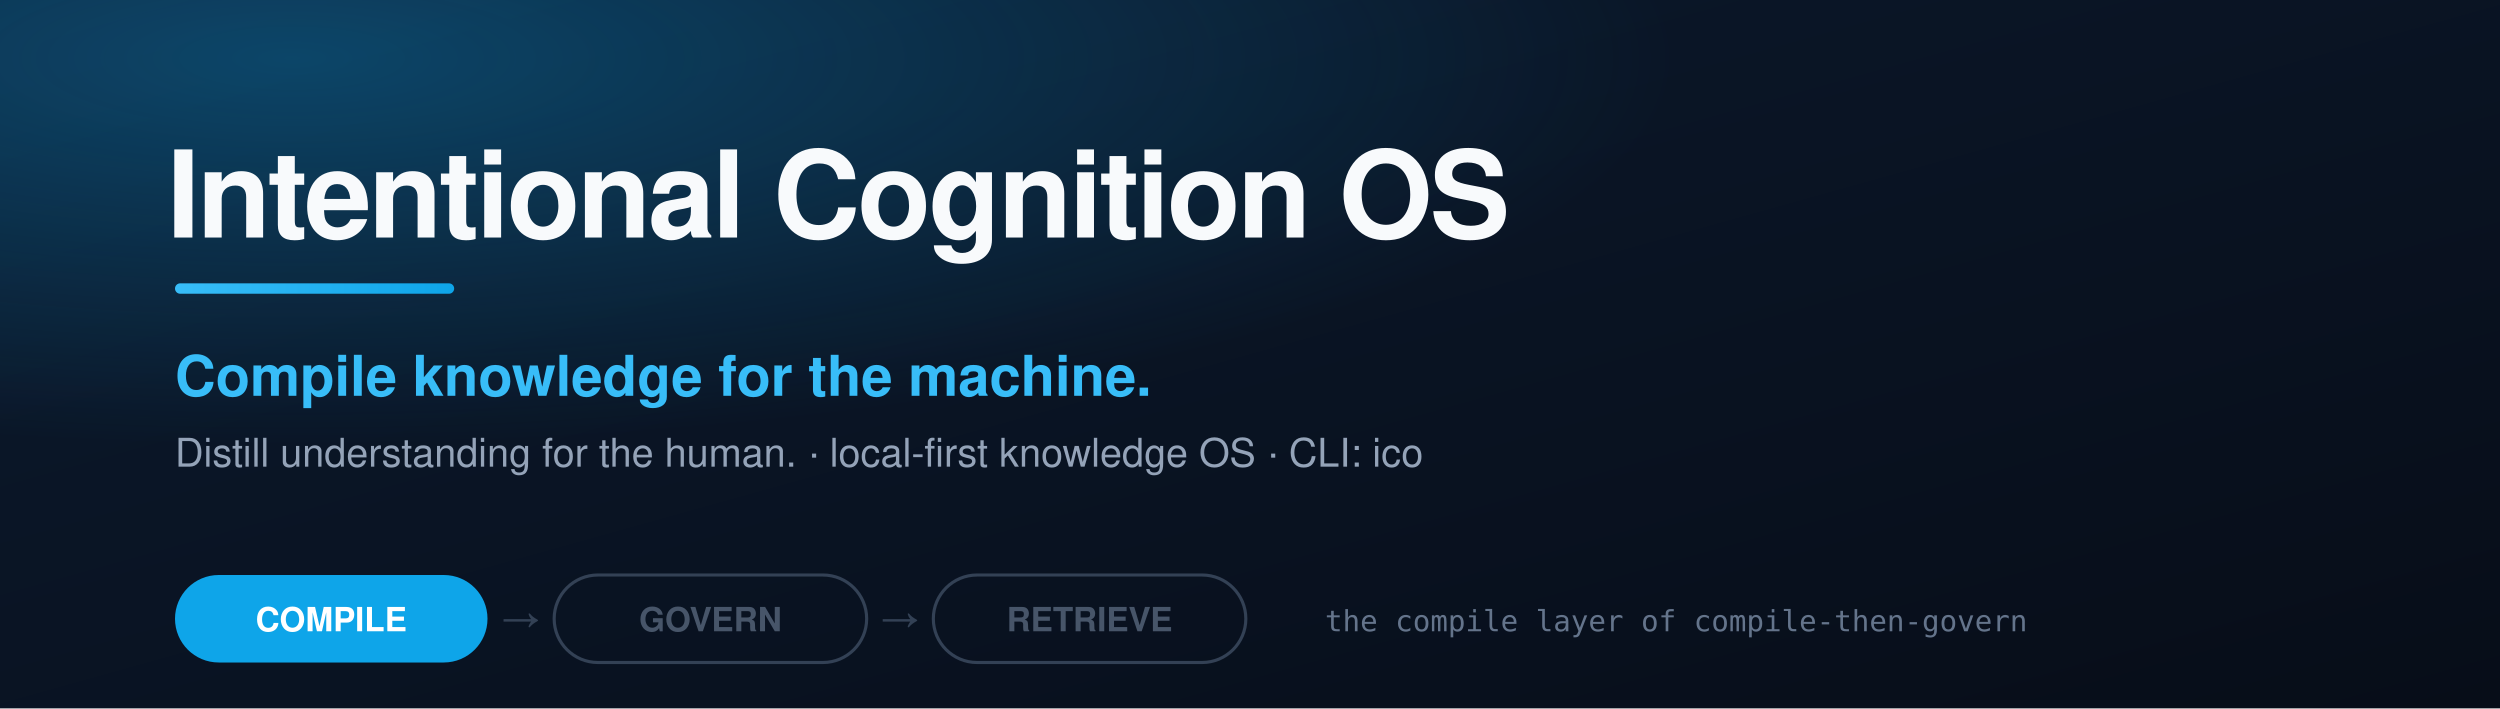
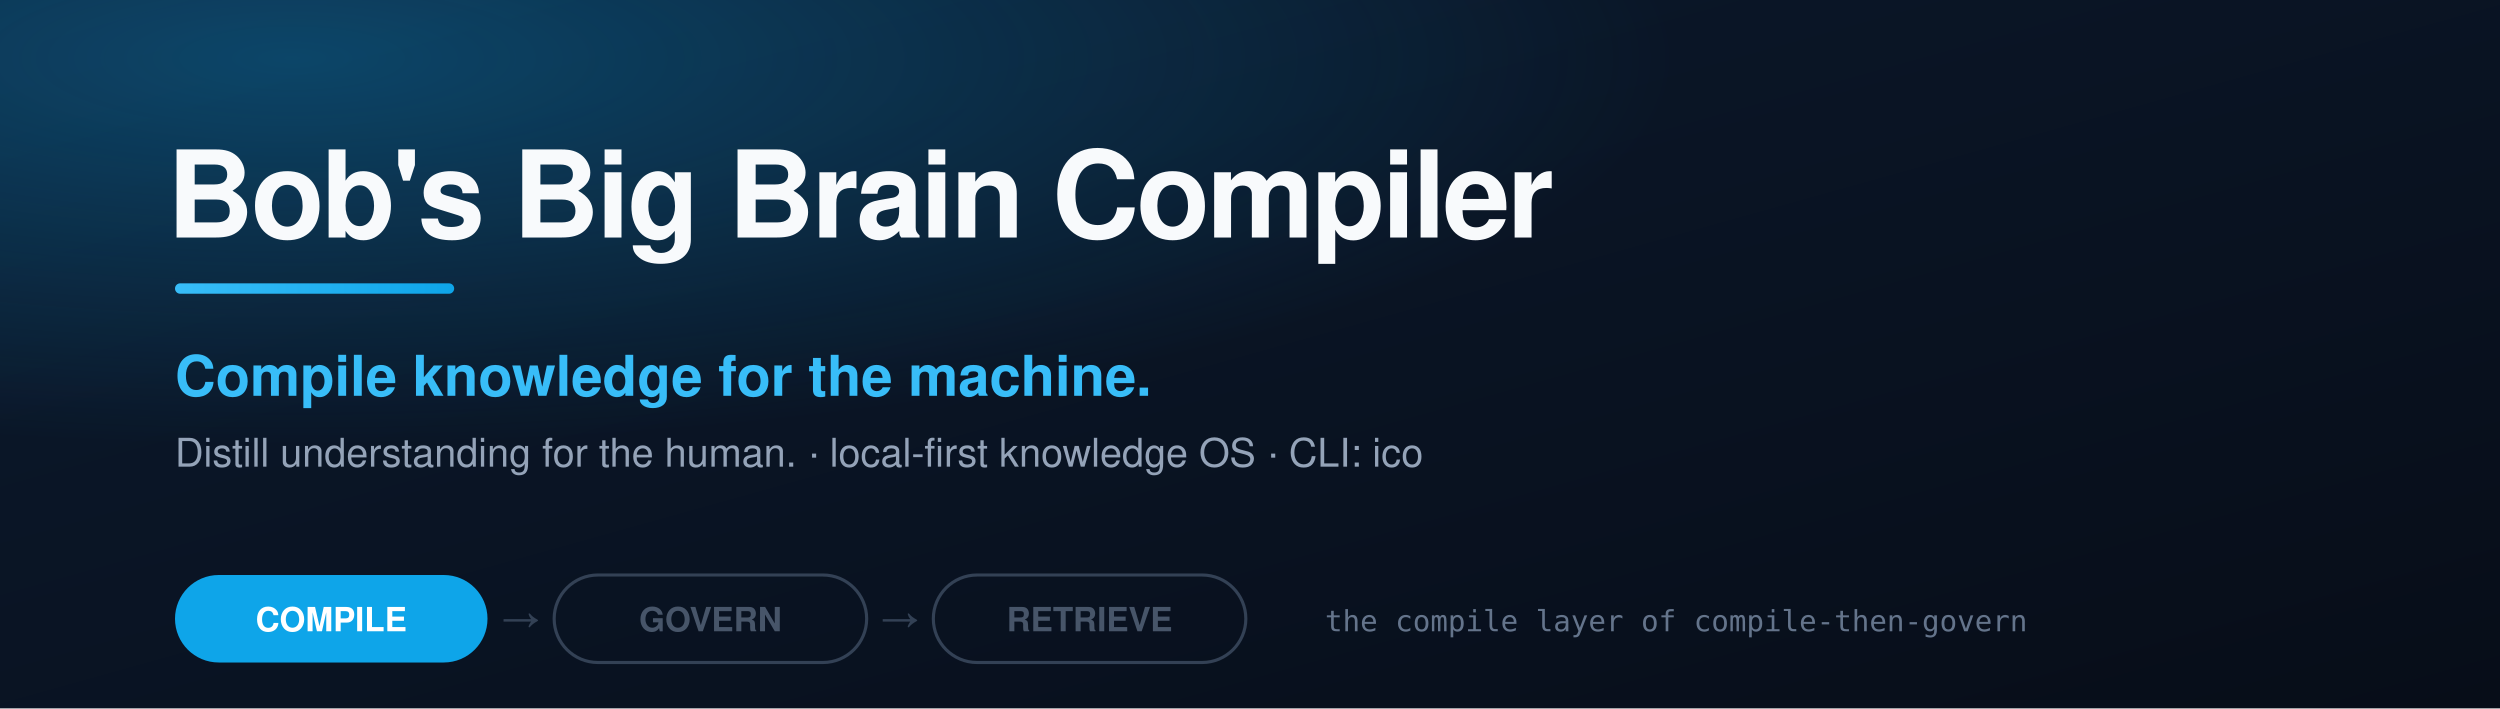
- <svg xmlns="http://www.w3.org/2000/svg" viewBox="0 0 1200 340" width="1200" height="340" role="img" aria-label="Intentional Cognition OS — the compile layer. Compile knowledge for the machine.">
+ <svg xmlns="http://www.w3.org/2000/svg" viewBox="0 0 1200 340" width="1200" height="340" role="img" aria-label="Bob's Big Brain Compiler — the compile layer. Compile knowledge for the machine.">
  <defs>
    <linearGradient id="bg" x1="0" y1="0" x2="1" y2="1">
      <stop offset="0" stop-color="#0c1a2e" />
      <stop offset="1" stop-color="#070d18" />
    </linearGradient>
    <radialGradient id="glow" cx="0.12" cy="0.08" r="0.55">
      <stop offset="0" stop-color="#0ea5e9" stop-opacity="0.32" />
      <stop offset="1" stop-color="#0ea5e9" stop-opacity="0" />
    </radialGradient>
    <linearGradient id="rule" x1="0" y1="0" x2="1" y2="0">
      <stop offset="0" stop-color="#38bdf8" />
      <stop offset="1" stop-color="#0ea5e9" />
    </linearGradient>
  </defs>
  <rect width="1200" height="340" fill="url(#bg)" />
  <rect width="1200" height="340" fill="url(#glow)" />
-   <text x="80" y="114" font-family="-apple-system,BlinkMacSystemFont,'Segoe UI',Helvetica,Arial,sans-serif" font-size="58" font-weight="800" fill="#f8fafc" letter-spacing="-1.5">Intentional Cognition OS</text>
+   <text x="80" y="114" font-family="-apple-system,BlinkMacSystemFont,'Segoe UI',Helvetica,Arial,sans-serif" font-size="58" font-weight="800" fill="#f8fafc" letter-spacing="-1.5">Bob's Big Brain Compiler</text>
  <rect x="84" y="136" width="134" height="5" rx="2.5" fill="url(#rule)" />
  <text x="84" y="190" font-family="-apple-system,BlinkMacSystemFont,'Segoe UI',Helvetica,Arial,sans-serif" font-size="27" font-weight="700" fill="#38bdf8">Compile knowledge for the machine.</text>
  <text x="84" y="224" font-family="-apple-system,BlinkMacSystemFont,'Segoe UI',Helvetica,Arial,sans-serif" font-size="19" fill="#94a3b8">Distill understanding for the human.  ·  local-first knowledge OS  ·  CLI: ico</text>
  <g font-family="-apple-system,BlinkMacSystemFont,'Segoe UI',Helvetica,Arial,sans-serif" font-size="16" font-weight="700">
    <rect x="84" y="276" width="150" height="42" rx="21" fill="#0ea5e9" />
    <text x="159" y="303" text-anchor="middle" fill="#ffffff">COMPILE</text>
    <text x="250" y="304" text-anchor="middle" fill="#334155" font-size="20">→</text>
    <rect x="266" y="276" width="150" height="42" rx="21" fill="none" stroke="#334155" stroke-width="1.5" />
    <text x="341" y="303" text-anchor="middle" fill="#475569">GOVERN</text>
    <text x="432" y="304" text-anchor="middle" fill="#334155" font-size="20">→</text>
    <rect x="448" y="276" width="150" height="42" rx="21" fill="none" stroke="#334155" stroke-width="1.5" />
    <text x="523" y="303" text-anchor="middle" fill="#475569">RETRIEVE</text>
  </g>
  <text x="636" y="303" font-family="ui-monospace,SFMono-Regular,Menlo,Consolas,monospace" font-size="14" fill="#64748b">the compile layer of compile-then-govern</text>
</svg>
